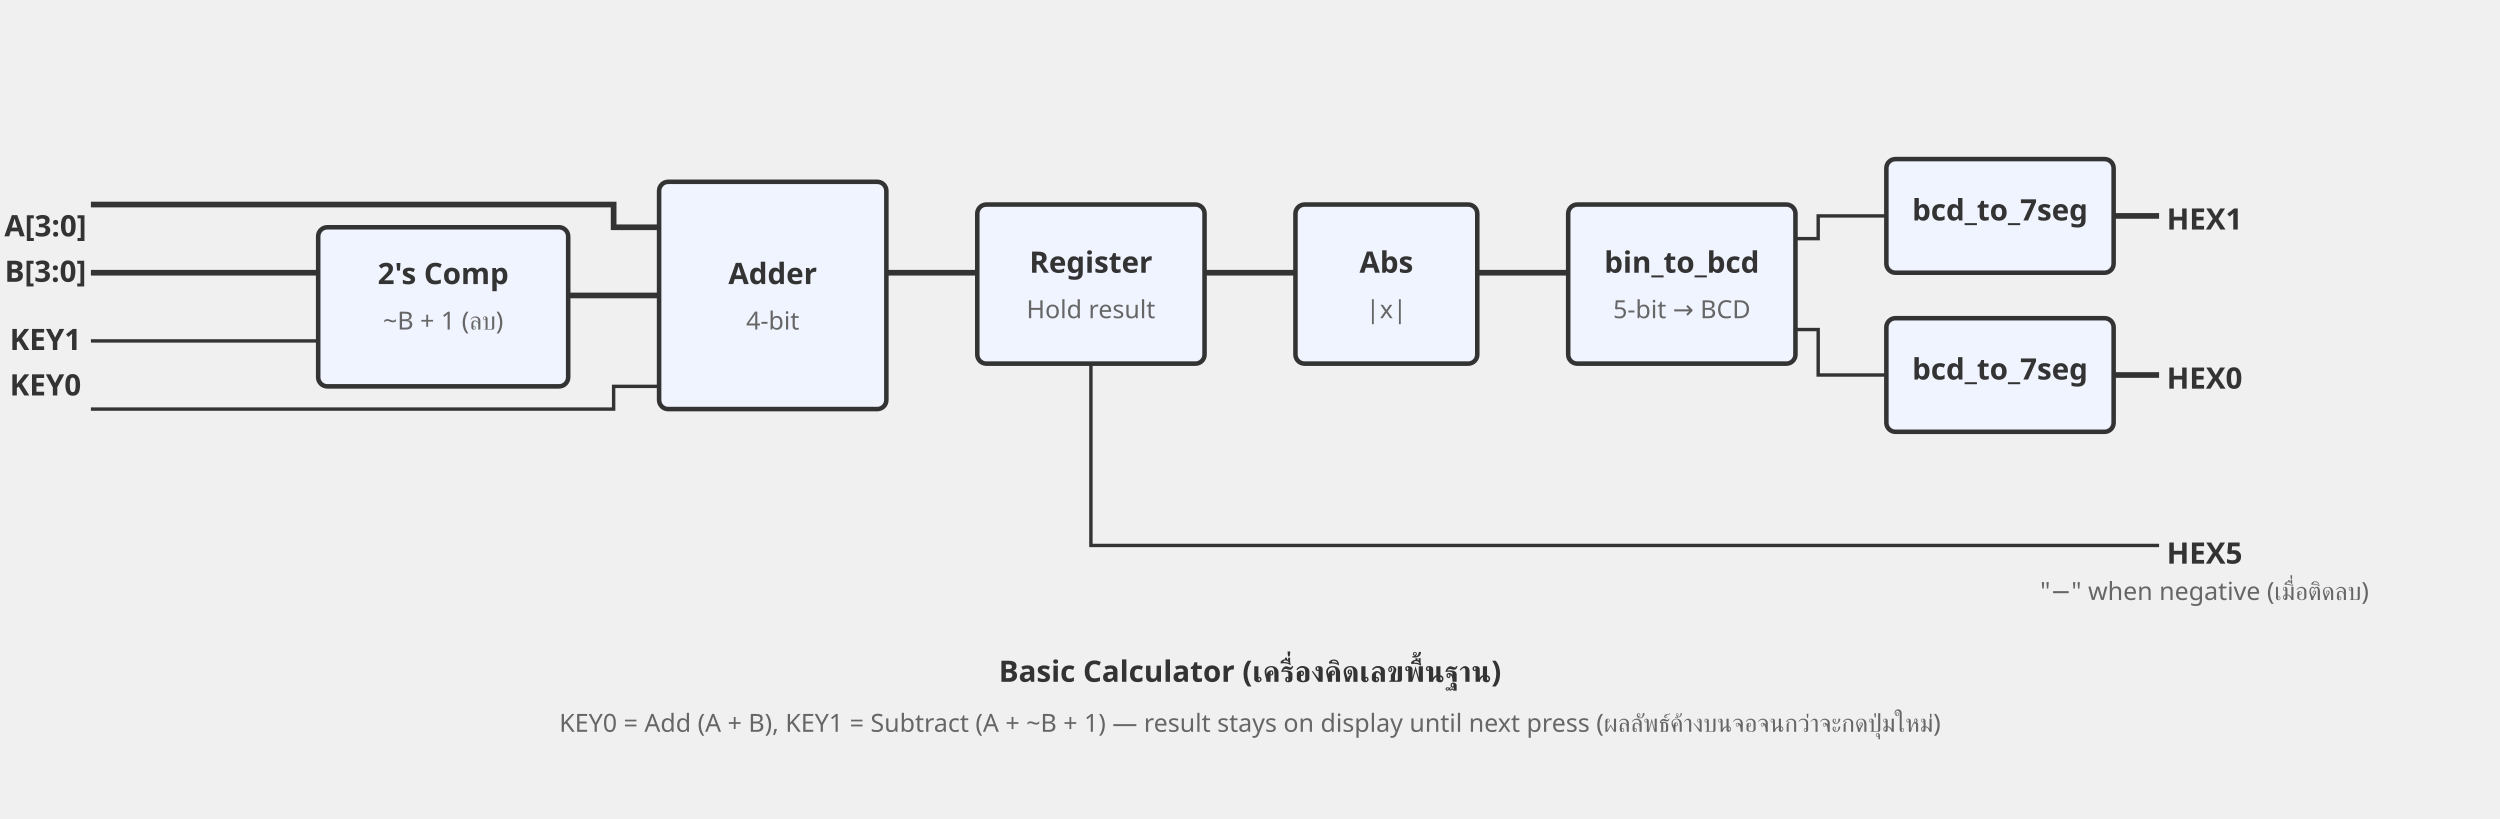
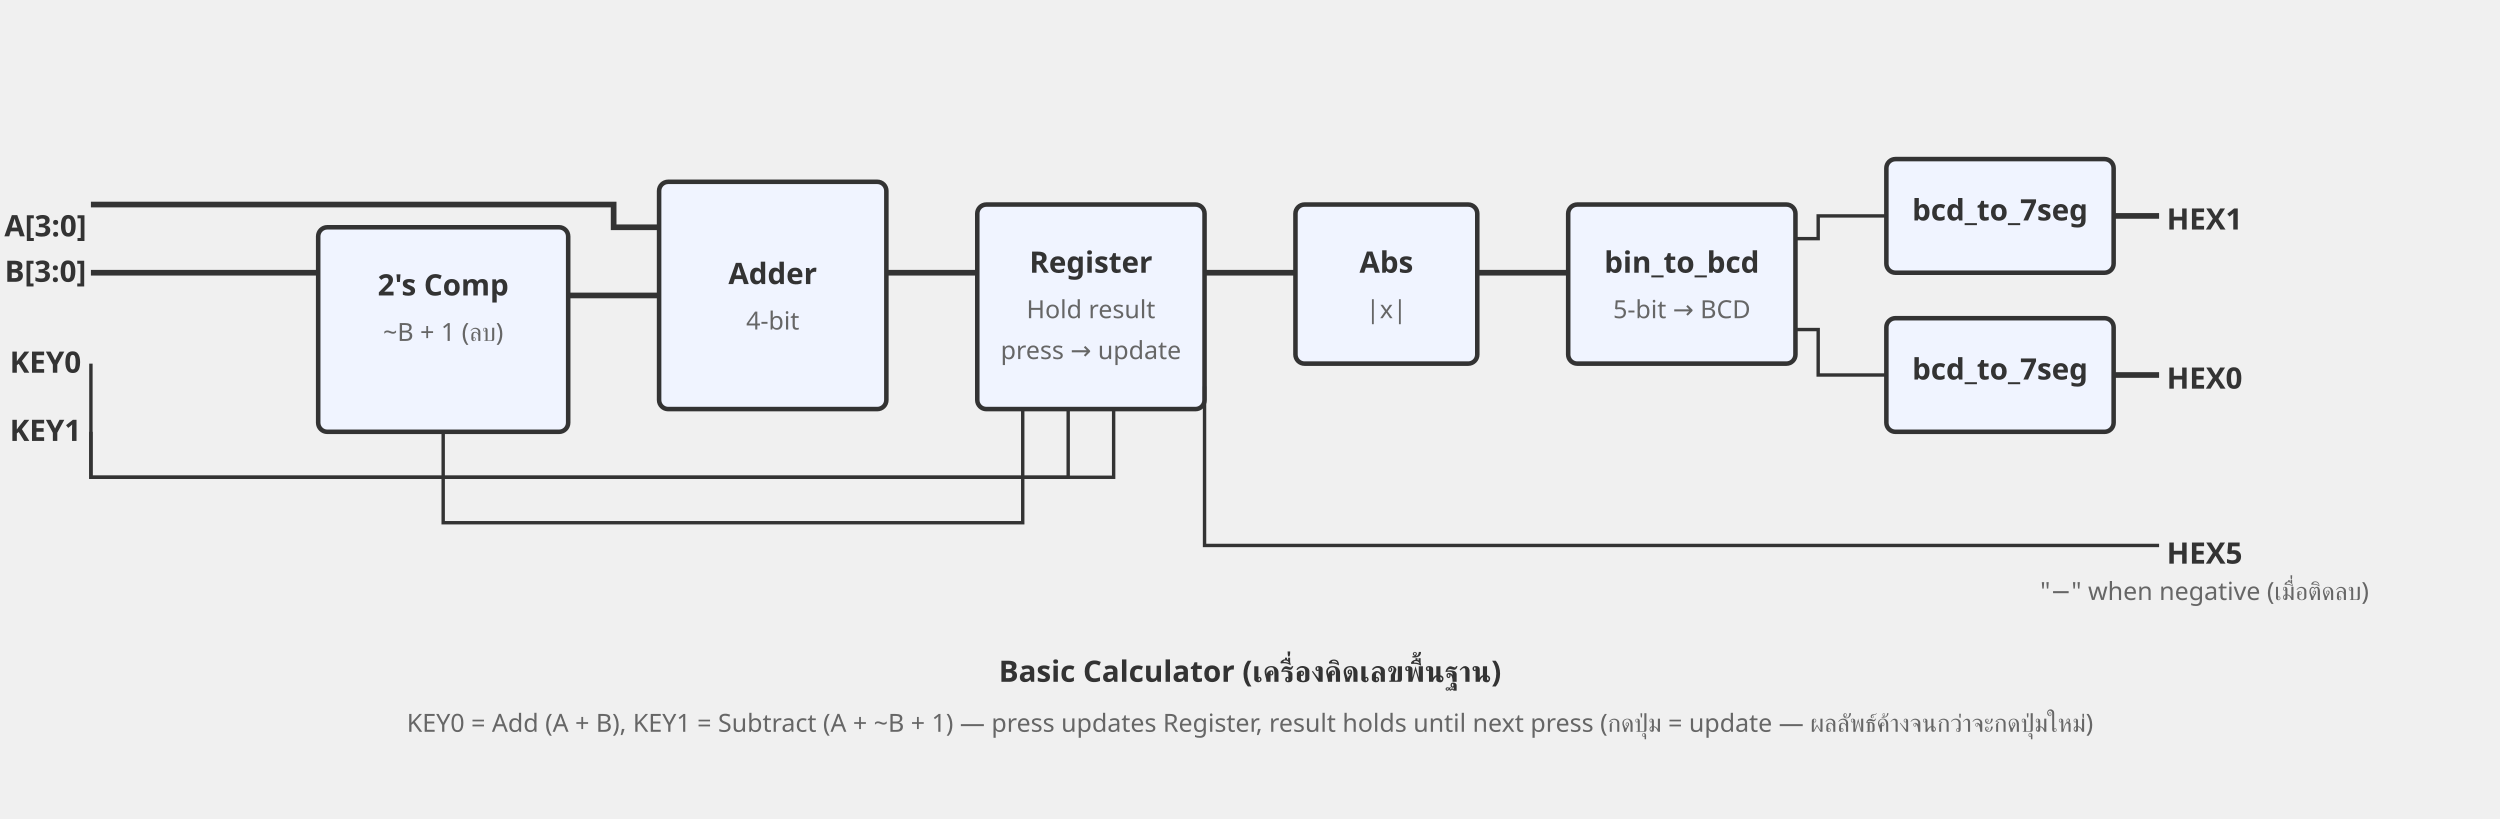
<svg xmlns="http://www.w3.org/2000/svg" viewBox="0 0 1100 360" font-family="sans-serif">
  <style>
    .gate { fill: white; stroke: #333; stroke-width: 2; }
    .box { fill: #f0f4ff; stroke: #333; stroke-width: 2; }
    .wire { stroke: #333; stroke-width: 1.5; fill: none; }
    .wire-thick { stroke: #333; stroke-width: 2.5; fill: none; }
    .label { text-anchor: middle; font-size: 13px; fill: #333; }
    .label-sm { text-anchor: middle; font-size: 11px; fill: #666; }
    .dot { fill: #333; }
  </style>
  <text x="20" y="104" class="label" font-weight="bold">A[3:0]</text>
  <text x="20" y="124" class="label" font-weight="bold">B[3:0]</text>
-   <text x="20" y="154" class="label" font-weight="bold">KEY1</text>
-   <text x="20" y="174" class="label" font-weight="bold">KEY0</text>
-   <rect class="box" x="140" y="100" width="110" height="70" rx="4" />
-   <text x="195" y="125" class="label" font-weight="bold">2's Comp</text>
-   <text x="195" y="145" class="label-sm">~B + 1 (ลบ)</text>
+   <text x="20" y="164" class="label" font-weight="bold">KEY0</text>
+   <text x="20" y="194" class="label" font-weight="bold">KEY1</text>
+   <rect class="box" x="140" y="100" width="110" height="90" rx="4" />
+   <text x="195" y="130" class="label" font-weight="bold">2's Comp</text>
+   <text x="195" y="150" class="label-sm">~B + 1 (ลบ)</text>
  <rect class="box" x="290" y="80" width="100" height="100" rx="4" />
  <text x="340" y="125" class="label" font-weight="bold">Adder</text>
  <text x="340" y="145" class="label-sm">4-bit</text>
-   <rect class="box" x="430" y="90" width="100" height="70" rx="4" />
+   <rect class="box" x="430" y="90" width="100" height="90" rx="4" />
  <text x="480" y="120" class="label" font-weight="bold">Register</text>
  <text x="480" y="140" class="label-sm">Hold result</text>
+   <text x="480" y="158" class="label-sm">press → update</text>
  <rect class="box" x="570" y="90" width="80" height="70" rx="4" />
  <text x="610" y="120" class="label" font-weight="bold">Abs</text>
  <text x="610" y="140" class="label-sm">|x|</text>
  <rect class="box" x="690" y="90" width="100" height="70" rx="4" />
  <text x="740" y="120" class="label" font-weight="bold">bin_to_bcd</text>
  <text x="740" y="140" class="label-sm">5-bit → BCD</text>
  <rect class="box" x="830" y="70" width="100" height="50" rx="4" />
  <text x="880" y="97" class="label" font-weight="bold">bcd_to_7seg</text>
  <rect class="box" x="830" y="140" width="100" height="50" rx="4" />
  <text x="880" y="167" class="label" font-weight="bold">bcd_to_7seg</text>
  <text x="970" y="101" class="label" font-weight="bold">HEX1</text>
  <text x="970" y="171" class="label" font-weight="bold">HEX0</text>
  <text x="970" y="248" class="label" font-weight="bold">HEX5</text>
  <text x="970" y="264" class="label-sm">"−" when negative (เมื่อติดลบ)</text>
  <path class="wire-thick" d="M40,90 H270 V100 H290" />
  <line class="wire-thick" x1="40" y1="120" x2="140" y2="120" />
-   <line class="wire" x1="40" y1="150" x2="140" y2="150" />
-   <path class="wire" d="M40,180 H270 V170 H290" />
+   <path class="wire" d="M40,160 V210 H490 V180" />
+   <path class="wire" d="M40,190 V210 H470 V180" />
+   <path class="wire" d="M450,180 V230 H195 V190" />
  <line class="wire-thick" x1="250" y1="130" x2="290" y2="130" />
  <line class="wire-thick" x1="390" y1="120" x2="430" y2="120" />
  <line class="wire-thick" x1="530" y1="120" x2="570" y2="120" />
  <line class="wire-thick" x1="650" y1="120" x2="690" y2="120" />
  <path class="wire" d="M790,105 H800 V95 H830" />
  <path class="wire" d="M790,145 H800 V165 H830" />
  <line class="wire-thick" x1="930" y1="95" x2="950" y2="95" />
  <line class="wire-thick" x1="930" y1="165" x2="950" y2="165" />
-   <path class="wire" d="M480,160 V240 H950" />
+   <path class="wire" d="M530,170 V240 H950" />
  <text x="550" y="300" class="label" font-size="15" font-weight="bold">Basic Calculator (เครื่องคิดเลขพื้นฐาน)</text>
-   <text x="550" y="322" class="label-sm">KEY0 = Add (A + B), KEY1 = Subtract (A + ~B + 1) — result stays on display until next press (ผลลัพธ์ค้างบนจอจนกว่าจะกดปุ่มใหม่)</text>
+   <text x="550" y="322" class="label-sm">KEY0 = Add (A + B), KEY1 = Subtract (A + ~B + 1) — press updates Register, result holds until next press (กดปุ่ม = update — ผลลัพธ์ค้างจนกว่าจะกดปุ่มใหม่)</text>
</svg>
